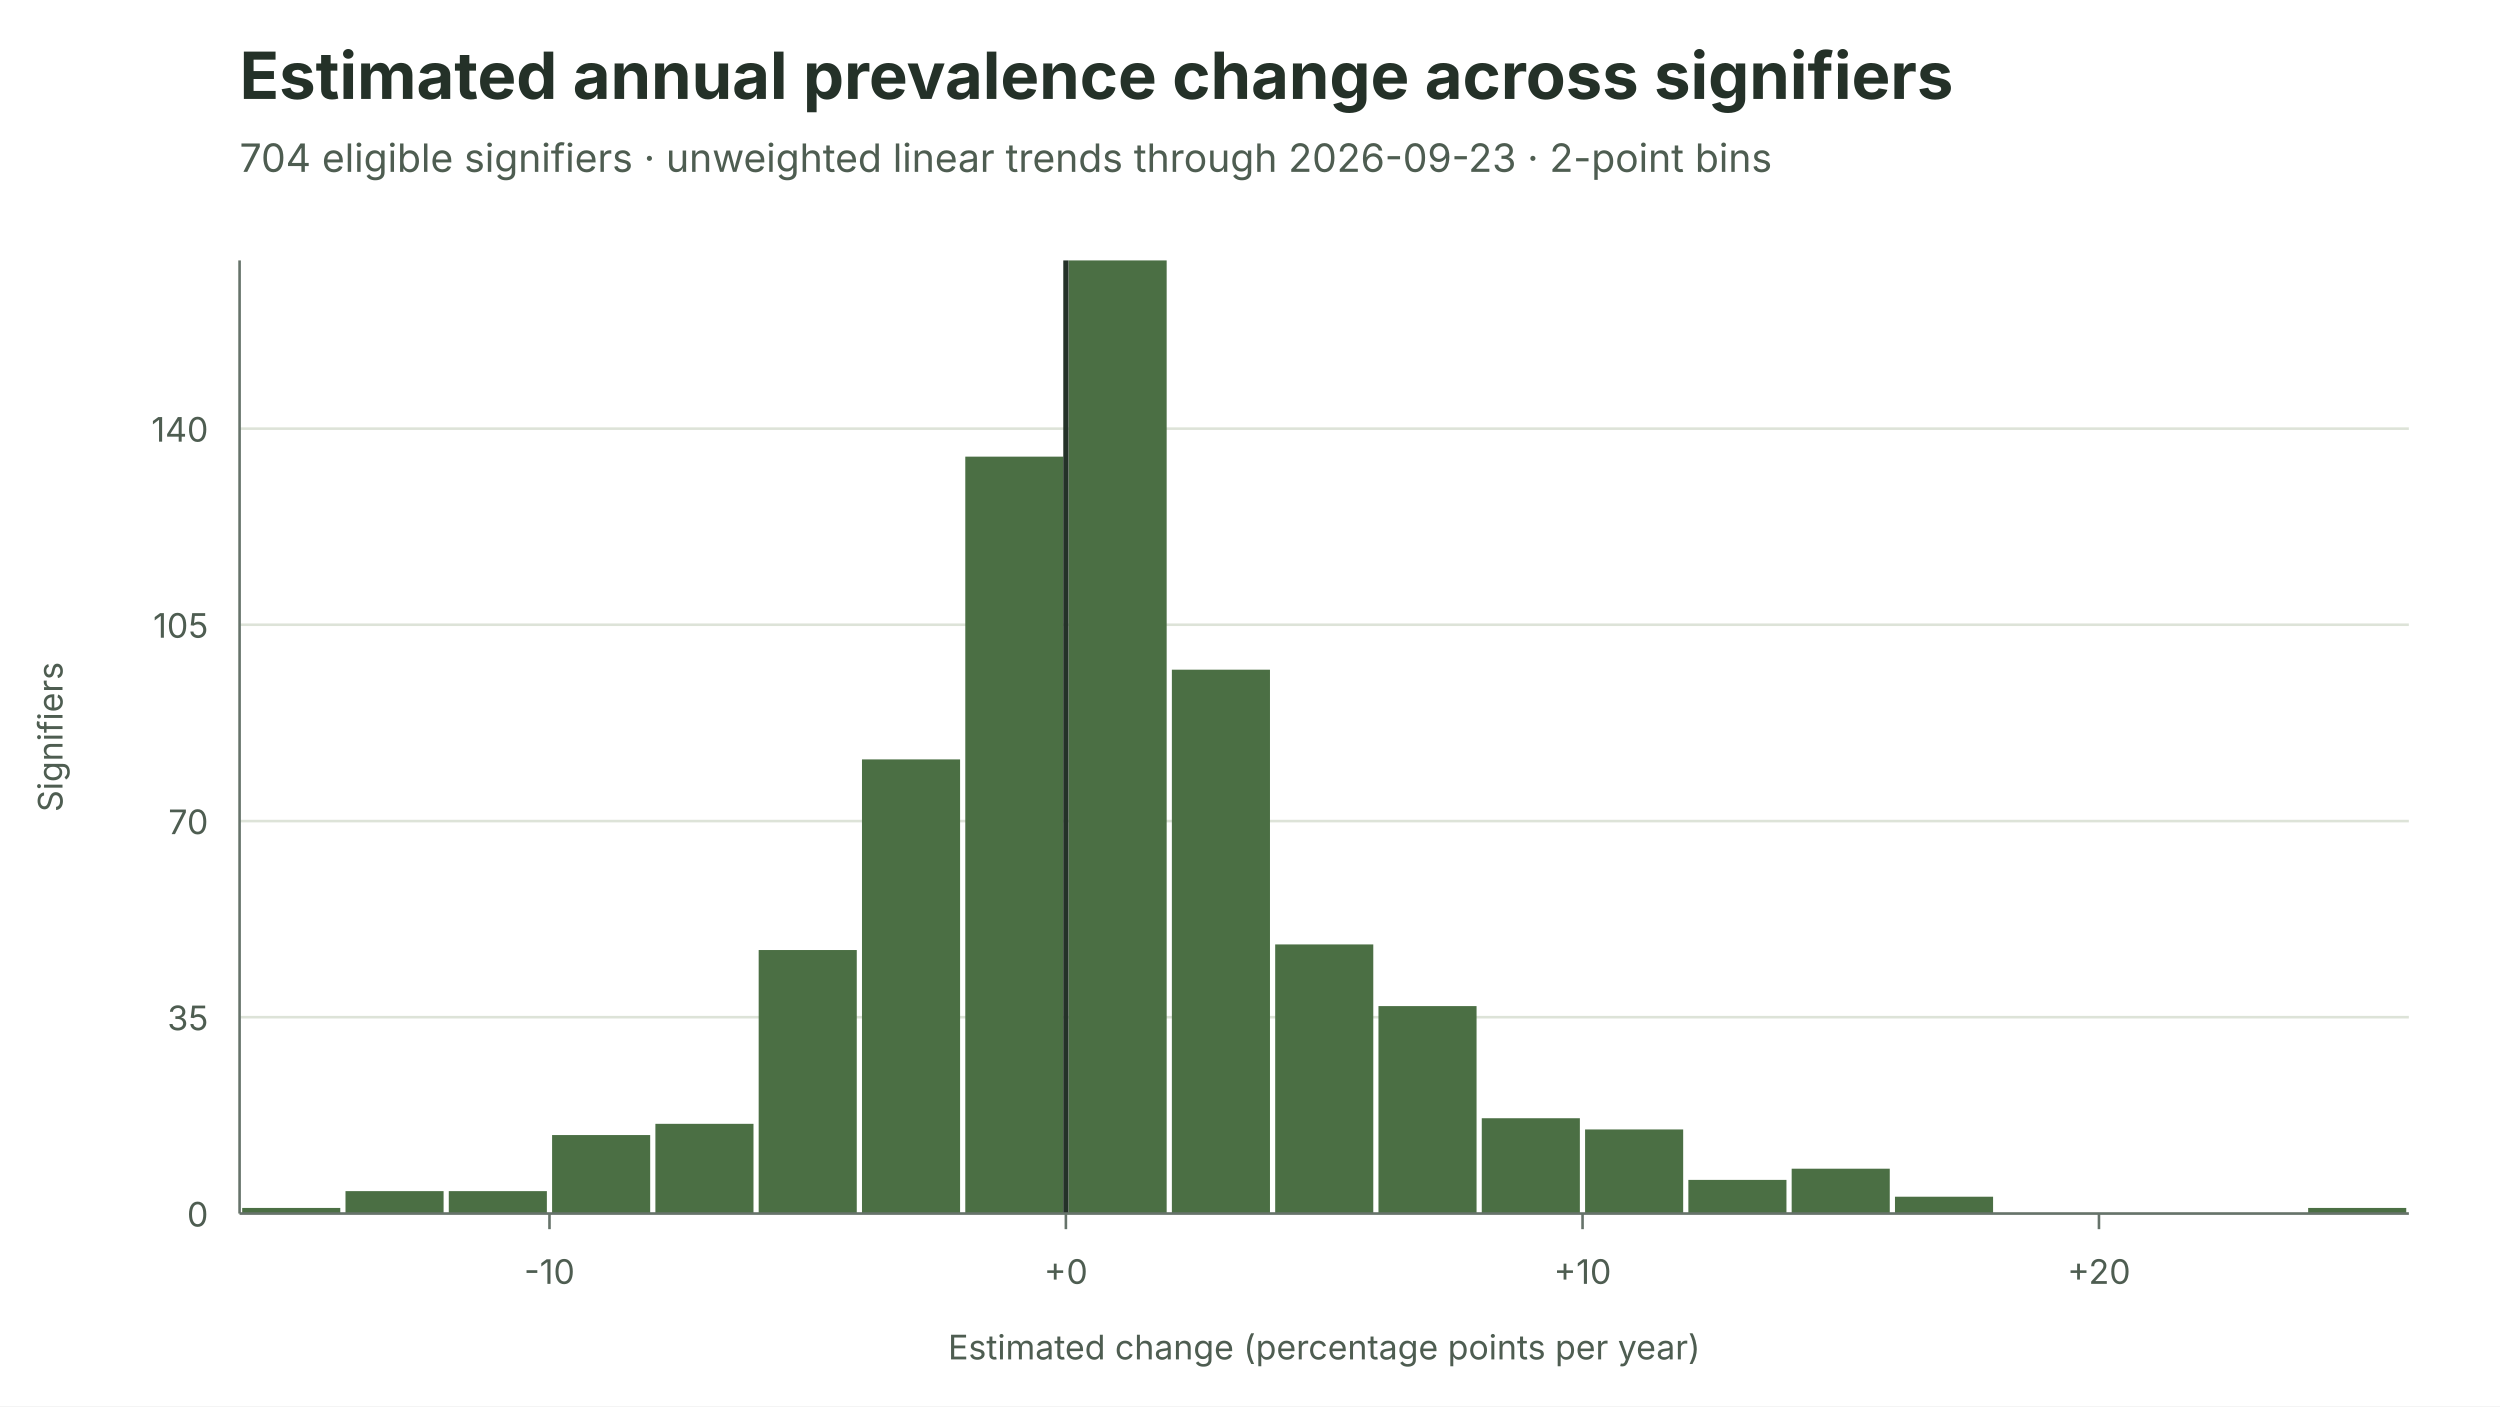
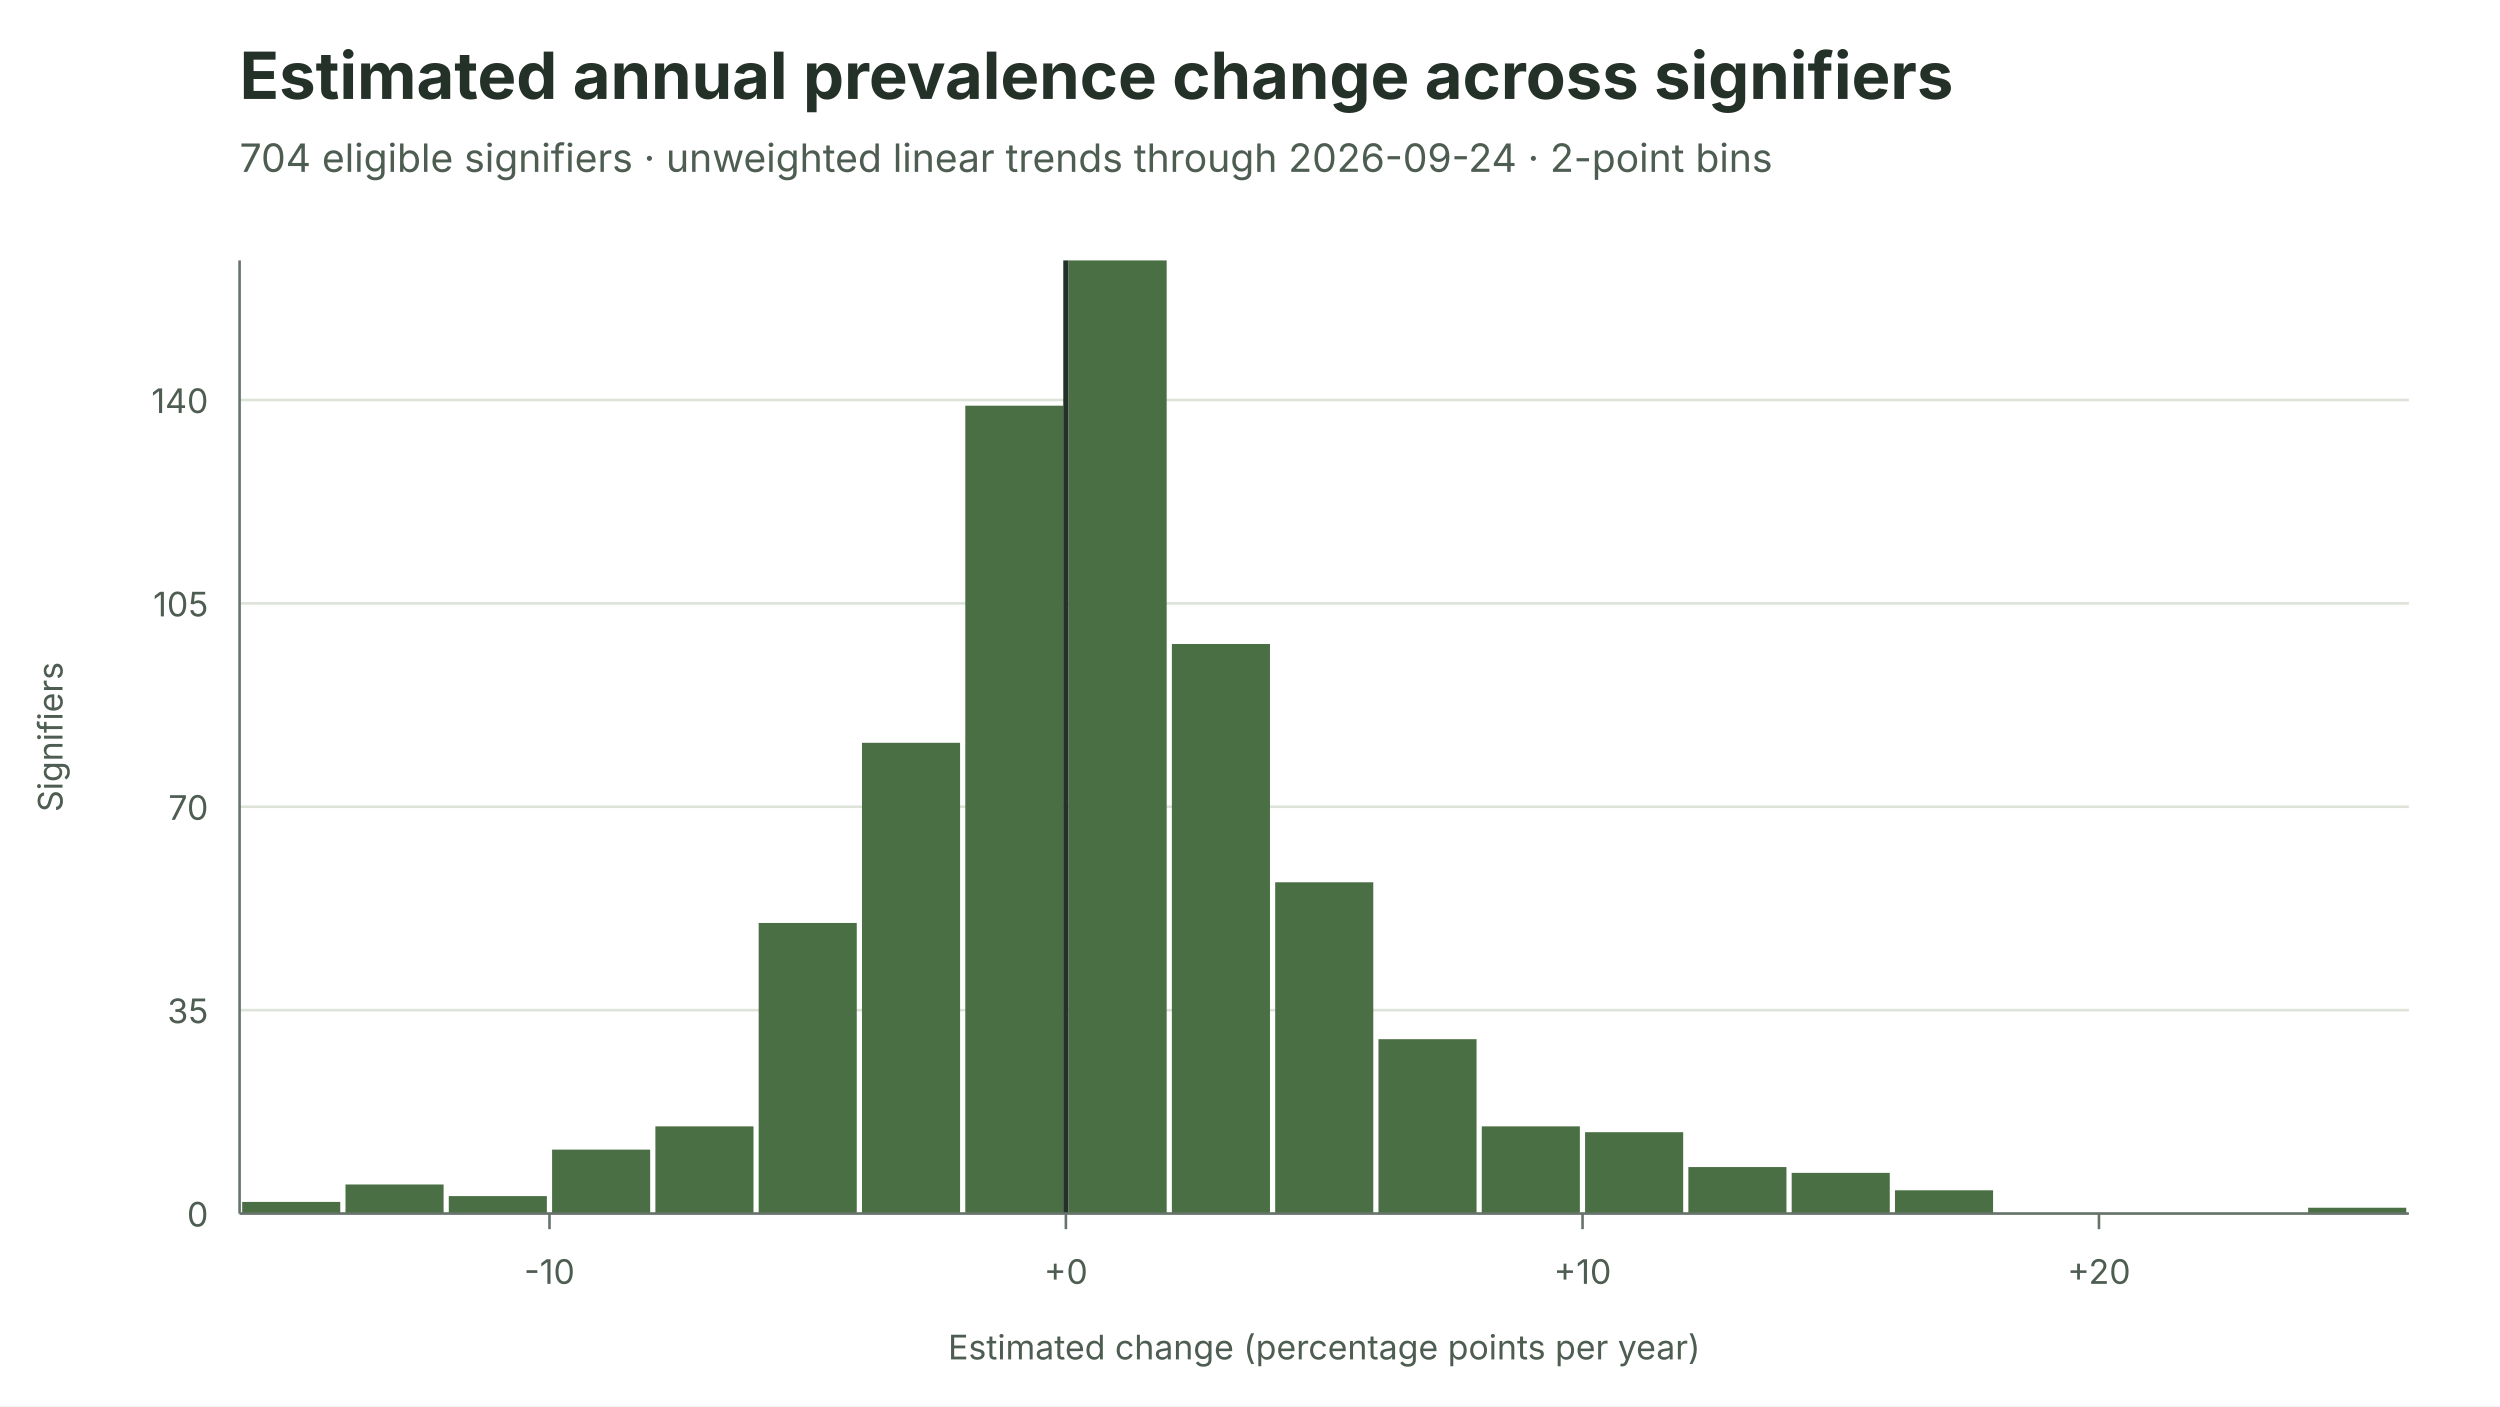
<svg xmlns="http://www.w3.org/2000/svg" width="960" height="540" viewBox="0 0 960 540" role="img" aria-labelledby="title desc">
  <rect width="960" height="540" fill="#ffffff" />
  <style>
    text { font-family: system-ui, -apple-system, sans-serif; fill: #243128; }
    .title { font-size: 25px; font-weight: 700; }
    .subtitle { font-size: 15px; fill: #4e5d51; }
    .axis { stroke: #66736a; stroke-width: 1; }
    .grid { stroke: #dde3d8; stroke-width: 1; }
    .tick { font-size: 13px; fill: #4e5d51; }
  </style>
  <text class="title" x="92" y="38">Estimated annual prevalence change across signifiers</text>
-   <text class="subtitle" x="92" y="66">704 eligible signifiers · unweighted linear trends through 2026-09-23 · 2-point bins</text>
+   <text class="subtitle" x="92" y="66">704 eligible signifiers · unweighted linear trends through 2026-09-24 · 2-point bins</text>
  <line class="grid" x1="92" y1="466.0" x2="925" y2="466.0" />
  <text class="tick" text-anchor="end" x="80" y="471.0">0</text>
-   <line class="grid" x1="92" y1="390.6" x2="925" y2="390.6" />
-   <text class="tick" text-anchor="end" x="80" y="395.6">35</text>
-   <line class="grid" x1="92" y1="315.3" x2="925" y2="315.3" />
-   <text class="tick" text-anchor="end" x="80" y="320.3">70</text>
-   <line class="grid" x1="92" y1="239.9" x2="925" y2="239.9" />
-   <text class="tick" text-anchor="end" x="80" y="244.9">105</text>
-   <line class="grid" x1="92" y1="164.6" x2="925" y2="164.6" />
-   <text class="tick" text-anchor="end" x="80" y="169.6">140</text>
-   <rect x="93.00" y="463.85" width="37.67" height="2.15" fill="#4B6F44" />
-   <rect x="132.67" y="457.39" width="37.67" height="8.61" fill="#4B6F44" />
-   <rect x="172.33" y="457.39" width="37.67" height="8.61" fill="#4B6F44" />
-   <rect x="212.00" y="435.86" width="37.67" height="30.14" fill="#4B6F44" />
-   <rect x="251.67" y="431.55" width="37.67" height="34.45" fill="#4B6F44" />
-   <rect x="291.33" y="364.81" width="37.67" height="101.19" fill="#4B6F44" />
-   <rect x="331.00" y="291.61" width="37.67" height="174.39" fill="#4B6F44" />
-   <rect x="370.67" y="175.35" width="37.67" height="290.65" fill="#4B6F44" />
+   <line class="grid" x1="92" y1="387.9" x2="925" y2="387.9" />
+   <text class="tick" text-anchor="end" x="80" y="392.9">35</text>
+   <line class="grid" x1="92" y1="309.8" x2="925" y2="309.8" />
+   <text class="tick" text-anchor="end" x="80" y="314.8">70</text>
+   <line class="grid" x1="92" y1="231.7" x2="925" y2="231.7" />
+   <text class="tick" text-anchor="end" x="80" y="236.7">105</text>
+   <line class="grid" x1="92" y1="153.6" x2="925" y2="153.6" />
+   <text class="tick" text-anchor="end" x="80" y="158.6">140</text>
+   <rect x="93.00" y="461.54" width="37.67" height="4.46" fill="#4B6F44" />
+   <rect x="132.67" y="454.84" width="37.67" height="11.16" fill="#4B6F44" />
+   <rect x="172.33" y="459.30" width="37.67" height="6.70" fill="#4B6F44" />
+   <rect x="212.00" y="441.45" width="37.67" height="24.55" fill="#4B6F44" />
+   <rect x="251.67" y="432.52" width="37.67" height="33.48" fill="#4B6F44" />
+   <rect x="291.33" y="354.41" width="37.67" height="111.59" fill="#4B6F44" />
+   <rect x="331.00" y="285.23" width="37.67" height="180.77" fill="#4B6F44" />
+   <rect x="370.67" y="155.79" width="37.67" height="310.21" fill="#4B6F44" />
  <rect x="410.33" y="100.00" width="37.67" height="366.00" fill="#4B6F44" />
-   <rect x="450.00" y="257.16" width="37.67" height="208.84" fill="#4B6F44" />
-   <rect x="489.67" y="362.66" width="37.67" height="103.34" fill="#4B6F44" />
-   <rect x="529.33" y="386.34" width="37.67" height="79.66" fill="#4B6F44" />
-   <rect x="569.00" y="429.40" width="37.67" height="36.60" fill="#4B6F44" />
-   <rect x="608.67" y="433.71" width="37.67" height="32.29" fill="#4B6F44" />
-   <rect x="648.33" y="453.08" width="37.67" height="12.92" fill="#4B6F44" />
-   <rect x="688.00" y="448.78" width="37.67" height="17.22" fill="#4B6F44" />
-   <rect x="727.67" y="459.54" width="37.67" height="6.46" fill="#4B6F44" />
+   <rect x="450.00" y="247.29" width="37.67" height="218.71" fill="#4B6F44" />
+   <rect x="489.67" y="338.79" width="37.67" height="127.21" fill="#4B6F44" />
+   <rect x="529.33" y="399.05" width="37.67" height="66.95" fill="#4B6F44" />
+   <rect x="569.00" y="432.52" width="37.67" height="33.48" fill="#4B6F44" />
+   <rect x="608.67" y="434.76" width="37.67" height="31.24" fill="#4B6F44" />
+   <rect x="648.33" y="448.15" width="37.67" height="17.85" fill="#4B6F44" />
+   <rect x="688.00" y="450.38" width="37.67" height="15.62" fill="#4B6F44" />
+   <rect x="727.67" y="457.07" width="37.67" height="8.93" fill="#4B6F44" />
  <rect x="767.33" y="466.00" width="37.67" height="0.00" fill="#4B6F44" />
  <rect x="807.00" y="466.00" width="37.67" height="0.00" fill="#4B6F44" />
  <rect x="846.67" y="466.00" width="37.67" height="0.00" fill="#4B6F44" />
-   <rect x="886.33" y="463.85" width="37.67" height="2.15" fill="#4B6F44" />
+   <rect x="886.33" y="463.77" width="37.67" height="2.23" fill="#4B6F44" />
  <line class="axis" x1="211.0" y1="466" x2="211.0" y2="472" />
  <text class="tick" text-anchor="middle" x="211.0" y="493">-10</text>
  <line class="axis" x1="409.3" y1="466" x2="409.3" y2="472" />
  <text class="tick" text-anchor="middle" x="409.3" y="493">+0</text>
  <line class="axis" x1="607.7" y1="466" x2="607.7" y2="472" />
  <text class="tick" text-anchor="middle" x="607.7" y="493">+10</text>
  <line class="axis" x1="806.0" y1="466" x2="806.0" y2="472" />
  <text class="tick" text-anchor="middle" x="806.0" y="493">+20</text>
  <line x1="409.3" y1="100" x2="409.3" y2="466" stroke="#243128" stroke-width="2" />
  <line class="axis" x1="92" y1="100" x2="92" y2="466" />
  <line class="axis" x1="92" y1="466" x2="925" y2="466" />
  <text class="tick" x="508.5" y="522" text-anchor="middle">Estimated change (percentage points per year)</text>
  <text class="tick" transform="translate(24 283.0) rotate(-90)" text-anchor="middle">Signifiers</text>
</svg>
